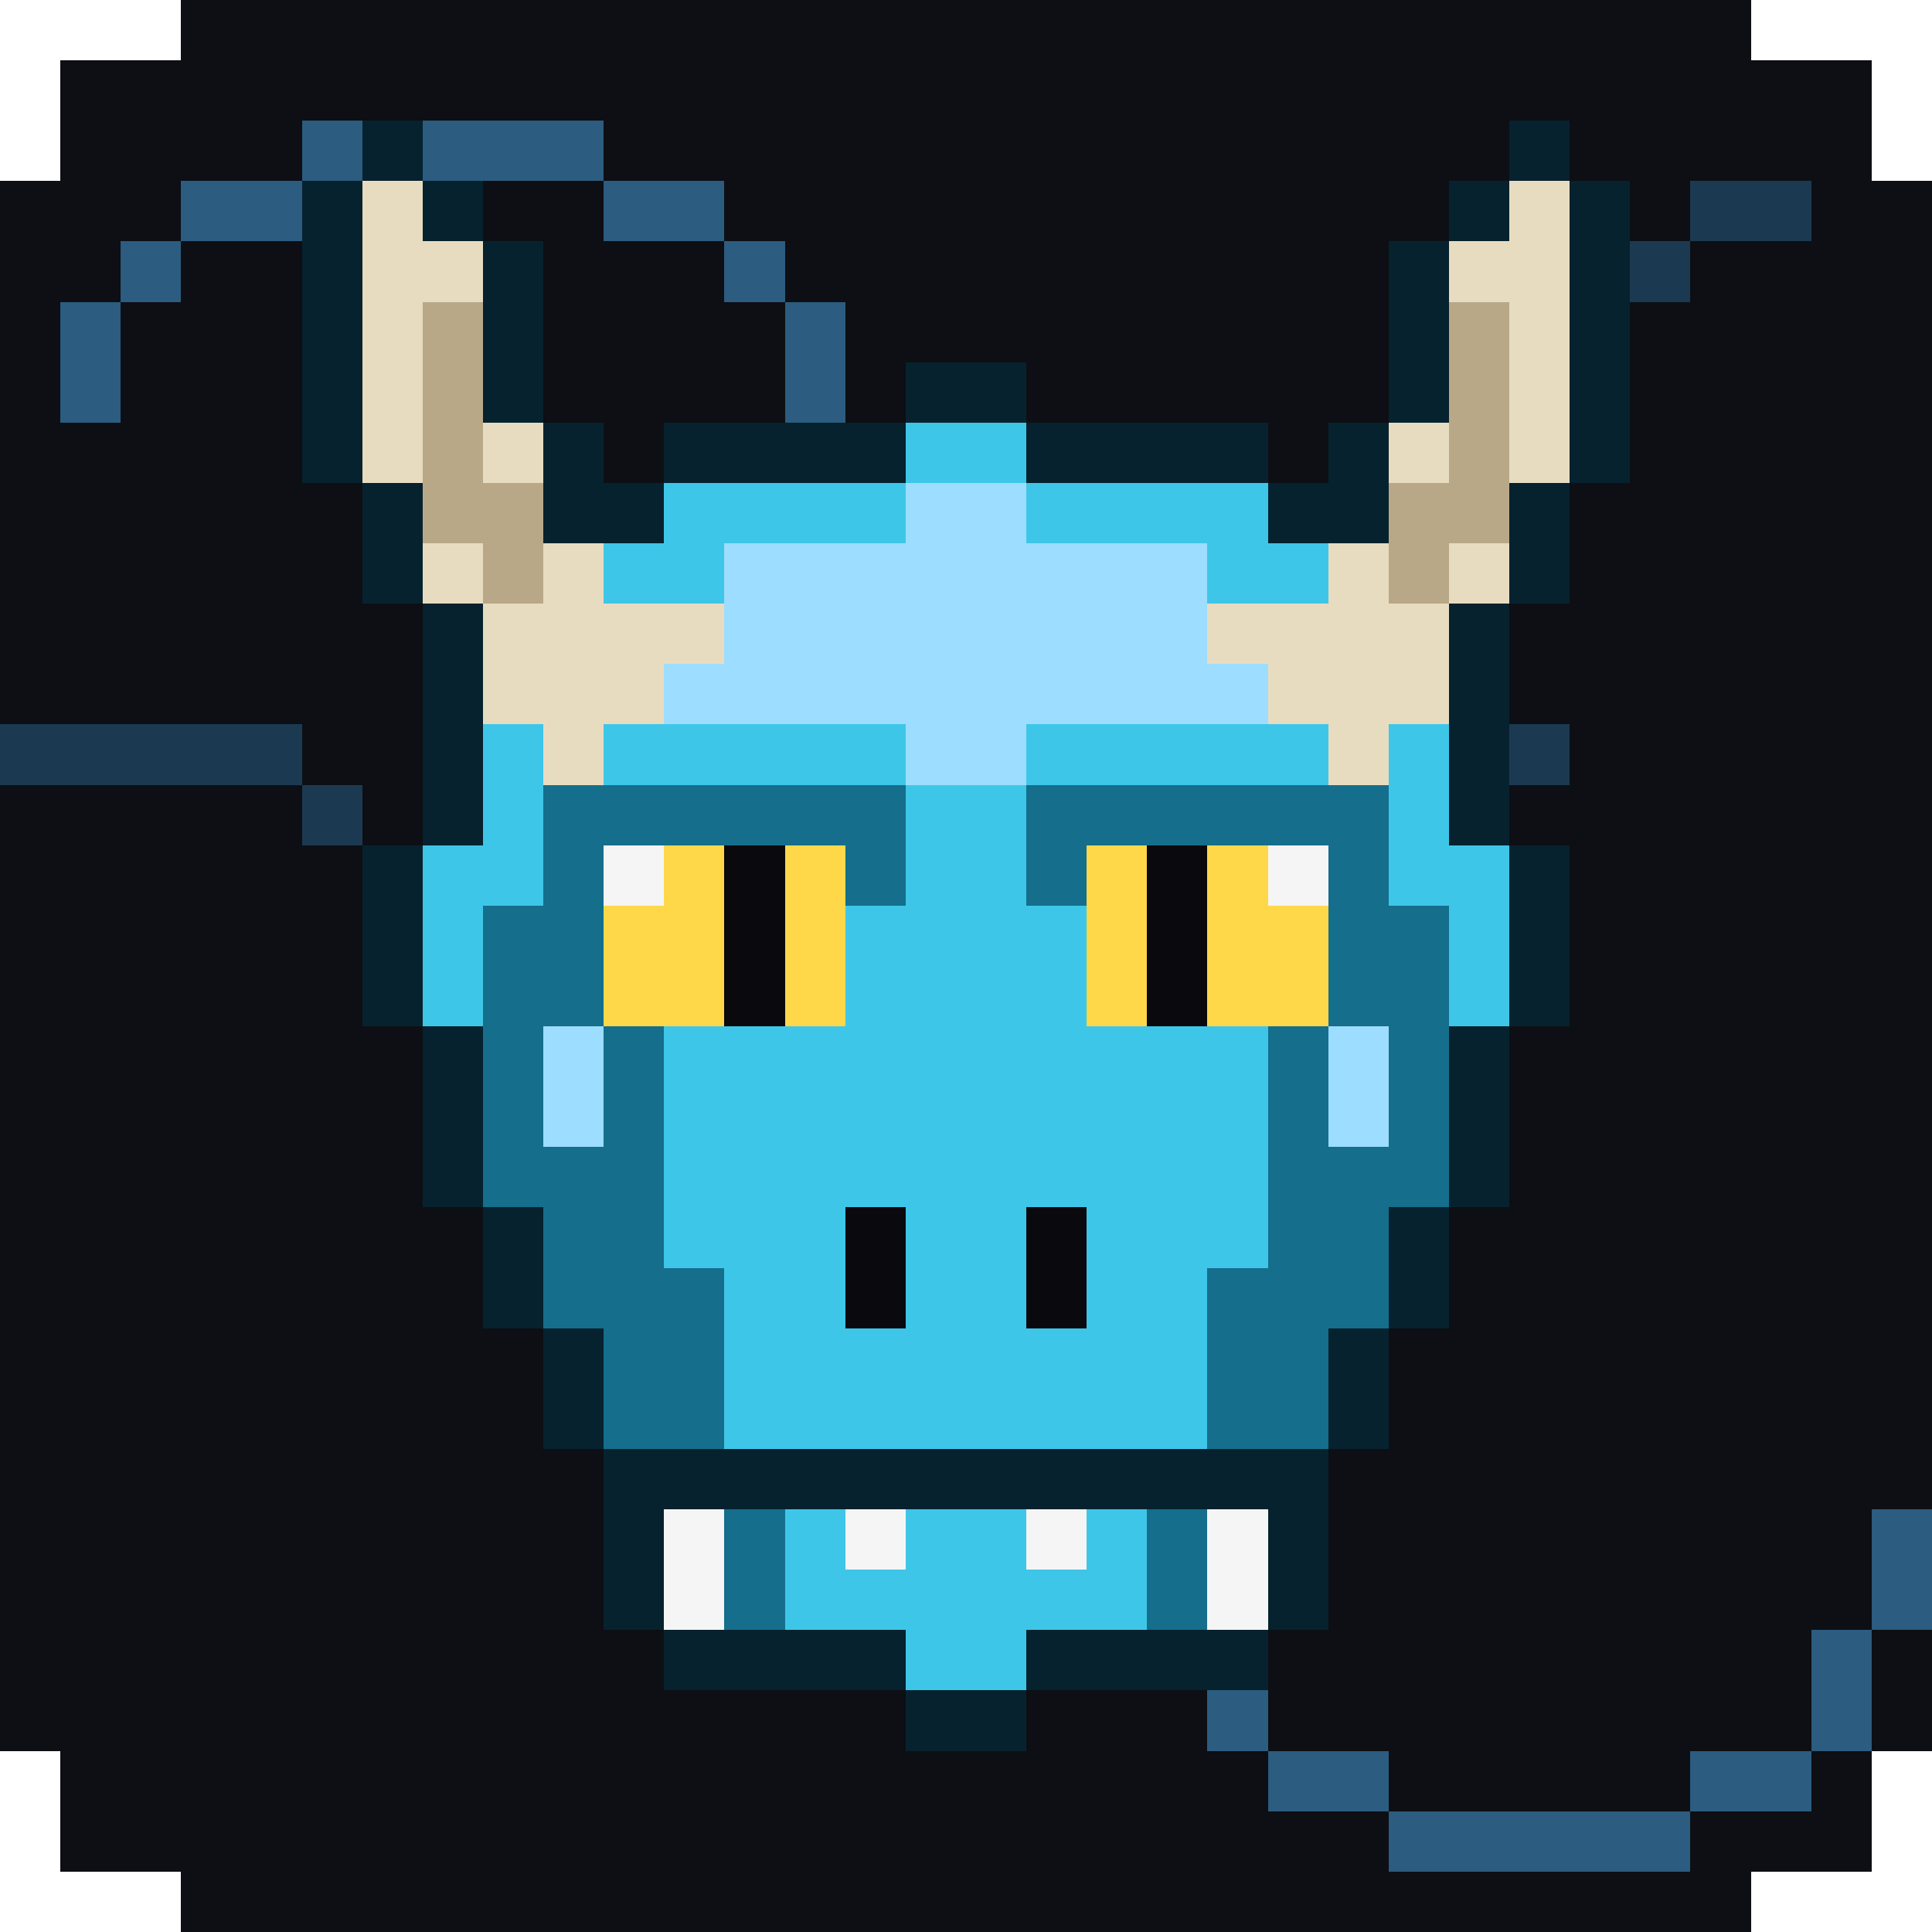
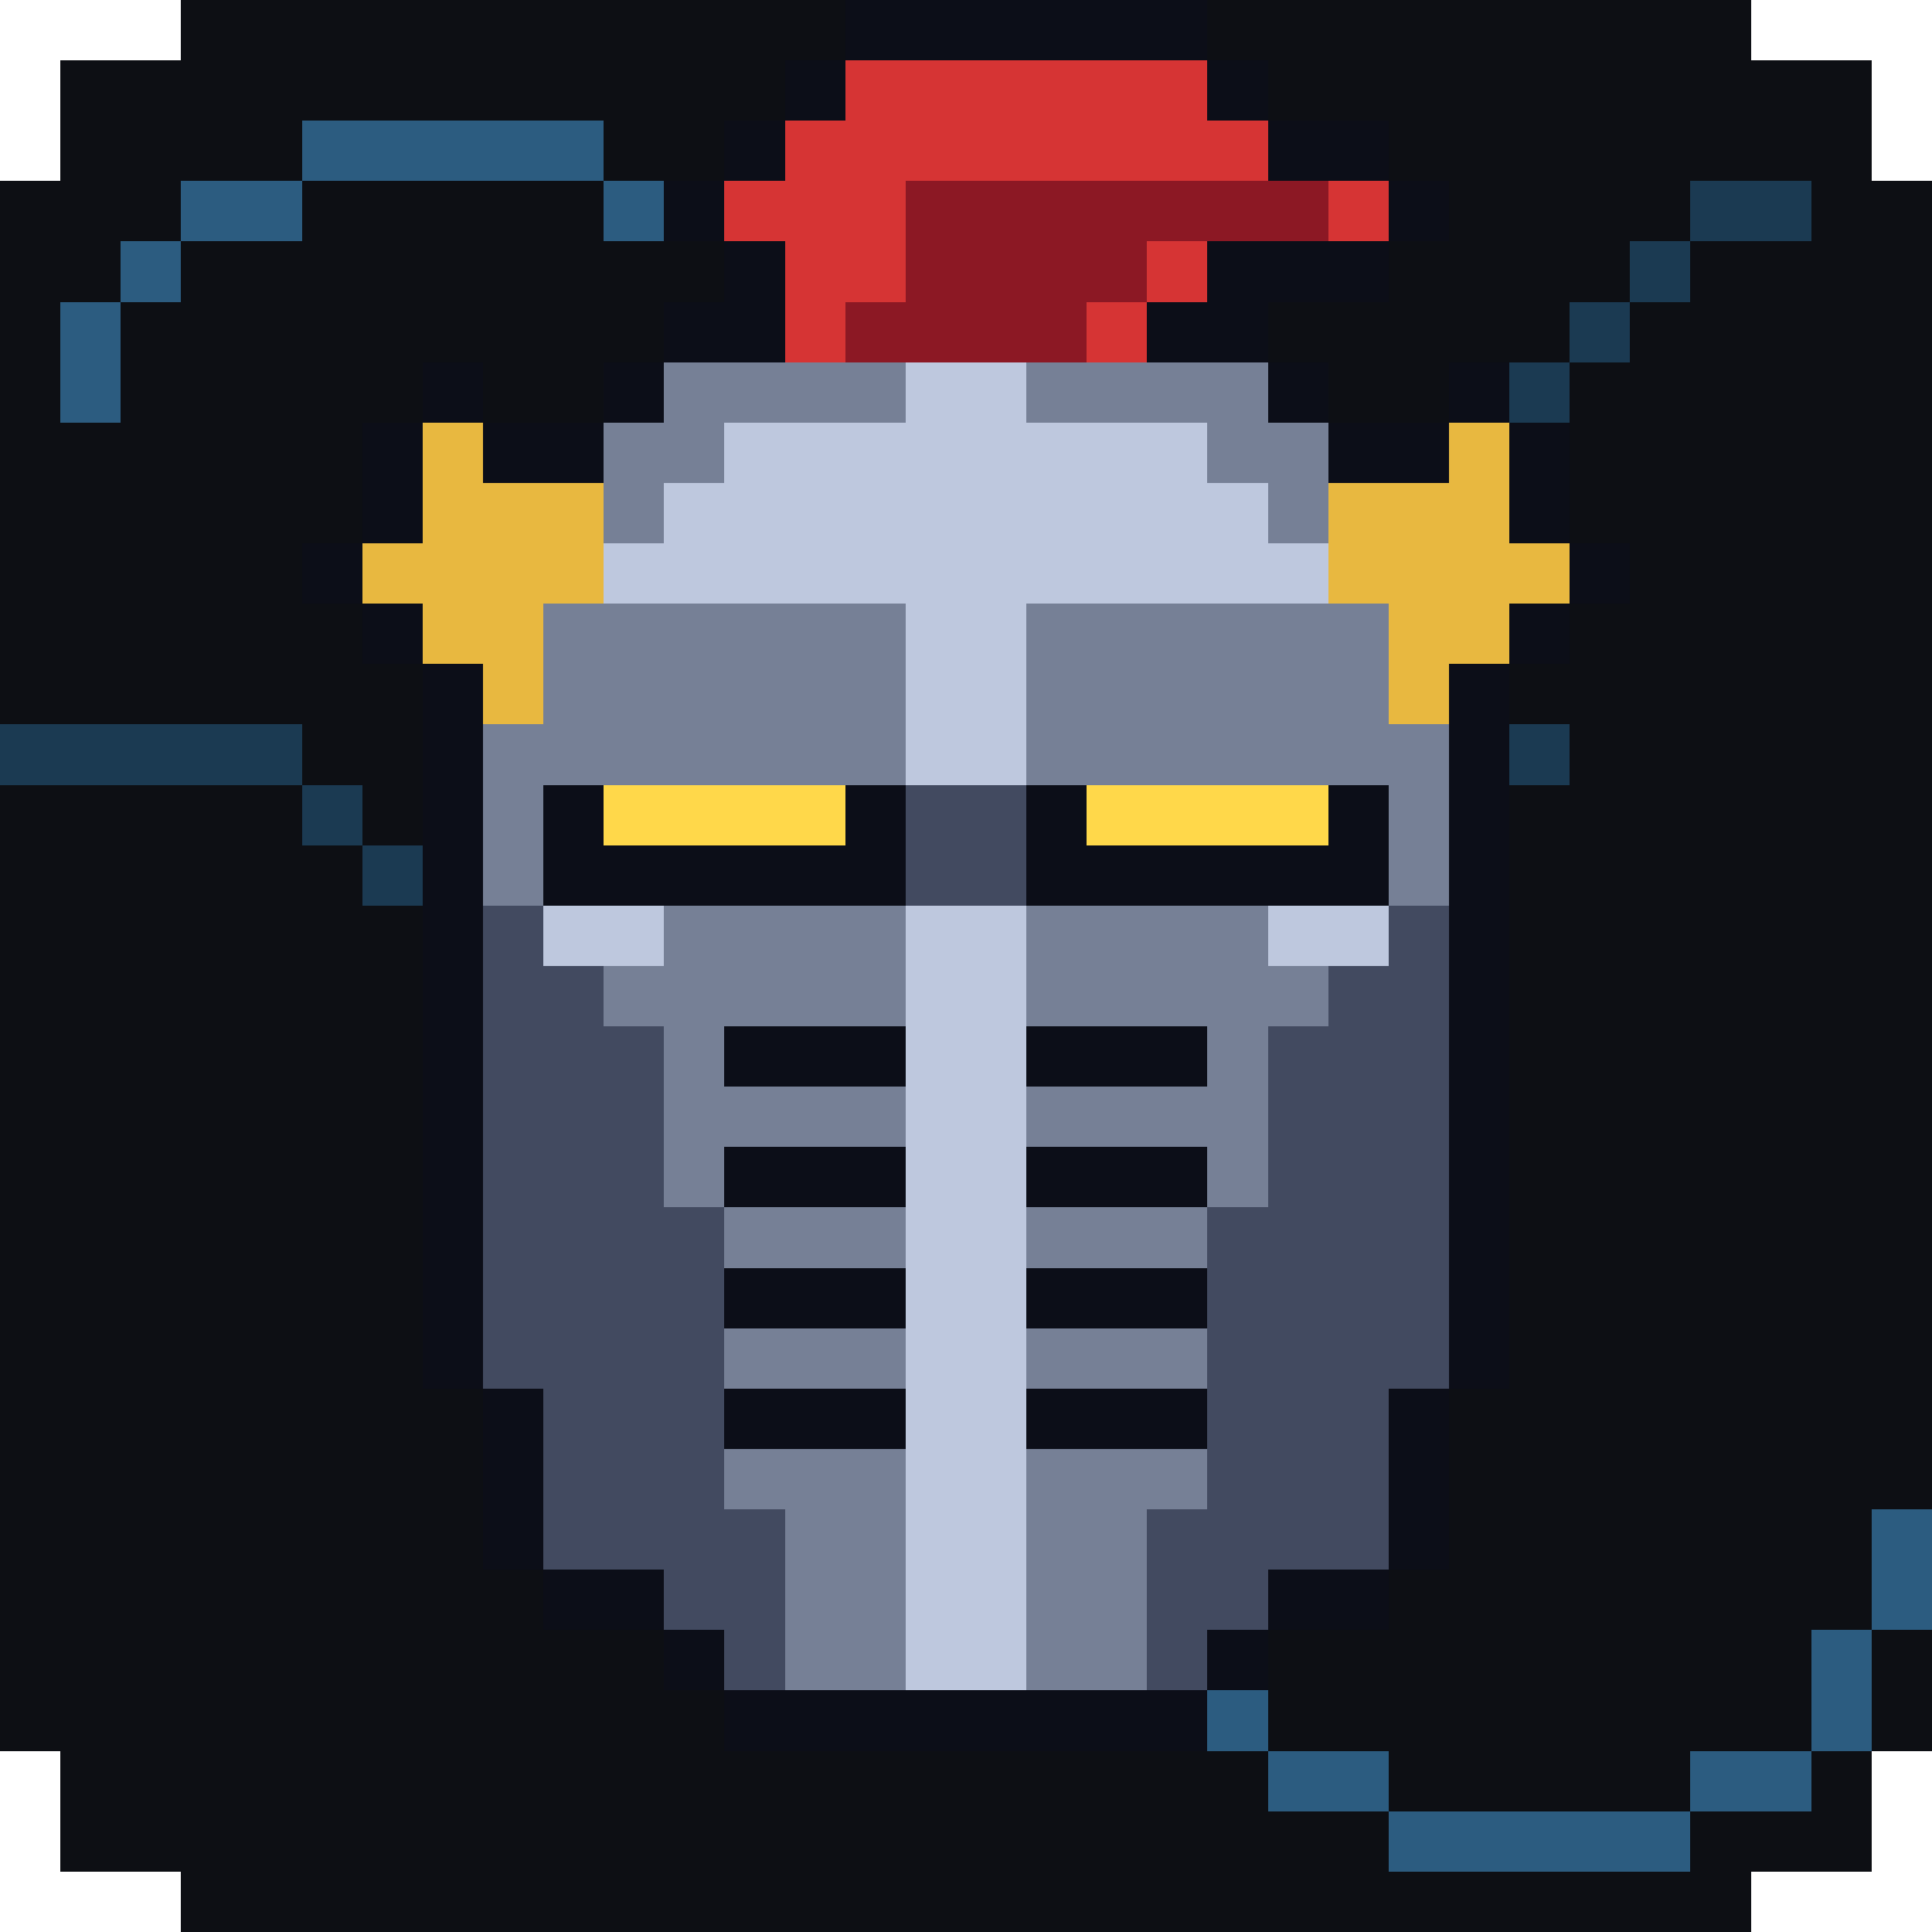
<svg xmlns="http://www.w3.org/2000/svg" viewBox="0 0 32 32" shape-rendering="crispEdges">
-   <rect x="3" y="0" width="26" height="1" fill="#0d0f14" />
-   <rect x="1" y="1" width="30" height="1" fill="#0d0f14" />
+   <rect x="3" y="0" width="11" height="1" fill="#0d0f14" />
+   <rect x="14" y="0" width="6" height="1" fill="#0c0e18" />
+   <rect x="20" y="0" width="9" height="1" fill="#0d0f14" />
+   <rect x="1" y="1" width="12" height="1" fill="#0d0f14" />
+   <rect x="13" y="1" width="1" height="1" fill="#0c0e18" />
+   <rect x="14" y="1" width="6" height="1" fill="#d63434" />
+   <rect x="20" y="1" width="1" height="1" fill="#0c0e18" />
+   <rect x="21" y="1" width="10" height="1" fill="#0d0f14" />
  <rect x="1" y="2" width="4" height="1" fill="#0d0f14" />
-   <rect x="5" y="2" width="1" height="1" fill="#2c5c80" />
-   <rect x="6" y="2" width="1" height="1" fill="#06222e" />
-   <rect x="7" y="2" width="3" height="1" fill="#2c5c80" />
-   <rect x="10" y="2" width="15" height="1" fill="#0d0f14" />
-   <rect x="25" y="2" width="1" height="1" fill="#06222e" />
-   <rect x="26" y="2" width="5" height="1" fill="#0d0f14" />
+   <rect x="5" y="2" width="5" height="1" fill="#2c5c80" />
+   <rect x="10" y="2" width="2" height="1" fill="#0d0f14" />
+   <rect x="12" y="2" width="1" height="1" fill="#0c0e18" />
+   <rect x="13" y="2" width="8" height="1" fill="#d63434" />
+   <rect x="21" y="2" width="2" height="1" fill="#0c0e18" />
+   <rect x="23" y="2" width="8" height="1" fill="#0d0f14" />
  <rect x="0" y="3" width="3" height="1" fill="#0d0f14" />
  <rect x="3" y="3" width="2" height="1" fill="#2c5c80" />
-   <rect x="5" y="3" width="1" height="1" fill="#06222e" />
-   <rect x="6" y="3" width="1" height="1" fill="#e8dcc0" />
-   <rect x="7" y="3" width="1" height="1" fill="#06222e" />
-   <rect x="8" y="3" width="2" height="1" fill="#0d0f14" />
-   <rect x="10" y="3" width="2" height="1" fill="#2c5c80" />
-   <rect x="12" y="3" width="12" height="1" fill="#0d0f14" />
-   <rect x="24" y="3" width="1" height="1" fill="#06222e" />
-   <rect x="25" y="3" width="1" height="1" fill="#e8dcc0" />
-   <rect x="26" y="3" width="1" height="1" fill="#06222e" />
-   <rect x="27" y="3" width="1" height="1" fill="#0d0f14" />
+   <rect x="5" y="3" width="5" height="1" fill="#0d0f14" />
+   <rect x="10" y="3" width="1" height="1" fill="#2c5c80" />
+   <rect x="11" y="3" width="1" height="1" fill="#0c0e18" />
+   <rect x="12" y="3" width="3" height="1" fill="#d63434" />
+   <rect x="15" y="3" width="7" height="1" fill="#8c1824" />
+   <rect x="22" y="3" width="1" height="1" fill="#d63434" />
+   <rect x="23" y="3" width="1" height="1" fill="#0c0e18" />
+   <rect x="24" y="3" width="4" height="1" fill="#0d0f14" />
  <rect x="28" y="3" width="2" height="1" fill="#1b3a52" />
  <rect x="30" y="3" width="2" height="1" fill="#0d0f14" />
  <rect x="0" y="4" width="2" height="1" fill="#0d0f14" />
  <rect x="2" y="4" width="1" height="1" fill="#2c5c80" />
-   <rect x="3" y="4" width="2" height="1" fill="#0d0f14" />
-   <rect x="5" y="4" width="1" height="1" fill="#06222e" />
-   <rect x="6" y="4" width="2" height="1" fill="#e8dcc0" />
-   <rect x="8" y="4" width="1" height="1" fill="#06222e" />
-   <rect x="9" y="4" width="3" height="1" fill="#0d0f14" />
-   <rect x="12" y="4" width="1" height="1" fill="#2c5c80" />
-   <rect x="13" y="4" width="10" height="1" fill="#0d0f14" />
-   <rect x="23" y="4" width="1" height="1" fill="#06222e" />
-   <rect x="24" y="4" width="2" height="1" fill="#e8dcc0" />
-   <rect x="26" y="4" width="1" height="1" fill="#06222e" />
+   <rect x="3" y="4" width="9" height="1" fill="#0d0f14" />
+   <rect x="12" y="4" width="1" height="1" fill="#0c0e18" />
+   <rect x="13" y="4" width="2" height="1" fill="#d63434" />
+   <rect x="15" y="4" width="4" height="1" fill="#8c1824" />
+   <rect x="19" y="4" width="1" height="1" fill="#d63434" />
+   <rect x="20" y="4" width="3" height="1" fill="#0c0e18" />
+   <rect x="23" y="4" width="4" height="1" fill="#0d0f14" />
  <rect x="27" y="4" width="1" height="1" fill="#1b3a52" />
  <rect x="28" y="4" width="4" height="1" fill="#0d0f14" />
  <rect x="0" y="5" width="1" height="1" fill="#0d0f14" />
  <rect x="1" y="5" width="1" height="1" fill="#2c5c80" />
-   <rect x="2" y="5" width="3" height="1" fill="#0d0f14" />
-   <rect x="5" y="5" width="1" height="1" fill="#06222e" />
-   <rect x="6" y="5" width="1" height="1" fill="#e8dcc0" />
-   <rect x="7" y="5" width="1" height="1" fill="#b8a888" />
-   <rect x="8" y="5" width="1" height="1" fill="#06222e" />
-   <rect x="9" y="5" width="4" height="1" fill="#0d0f14" />
-   <rect x="13" y="5" width="1" height="1" fill="#2c5c80" />
-   <rect x="14" y="5" width="9" height="1" fill="#0d0f14" />
-   <rect x="23" y="5" width="1" height="1" fill="#06222e" />
-   <rect x="24" y="5" width="1" height="1" fill="#b8a888" />
-   <rect x="25" y="5" width="1" height="1" fill="#e8dcc0" />
-   <rect x="26" y="5" width="1" height="1" fill="#06222e" />
+   <rect x="2" y="5" width="9" height="1" fill="#0d0f14" />
+   <rect x="11" y="5" width="2" height="1" fill="#0c0e18" />
+   <rect x="13" y="5" width="1" height="1" fill="#d63434" />
+   <rect x="14" y="5" width="4" height="1" fill="#8c1824" />
+   <rect x="18" y="5" width="1" height="1" fill="#d63434" />
+   <rect x="19" y="5" width="2" height="1" fill="#0c0e18" />
+   <rect x="21" y="5" width="5" height="1" fill="#0d0f14" />
+   <rect x="26" y="5" width="1" height="1" fill="#1b3a52" />
  <rect x="27" y="5" width="5" height="1" fill="#0d0f14" />
  <rect x="0" y="6" width="1" height="1" fill="#0d0f14" />
  <rect x="1" y="6" width="1" height="1" fill="#2c5c80" />
-   <rect x="2" y="6" width="3" height="1" fill="#0d0f14" />
-   <rect x="5" y="6" width="1" height="1" fill="#06222e" />
-   <rect x="6" y="6" width="1" height="1" fill="#e8dcc0" />
-   <rect x="7" y="6" width="1" height="1" fill="#b8a888" />
-   <rect x="8" y="6" width="1" height="1" fill="#06222e" />
-   <rect x="9" y="6" width="4" height="1" fill="#0d0f14" />
-   <rect x="13" y="6" width="1" height="1" fill="#2c5c80" />
-   <rect x="14" y="6" width="1" height="1" fill="#0d0f14" />
-   <rect x="15" y="6" width="2" height="1" fill="#06222e" />
-   <rect x="17" y="6" width="6" height="1" fill="#0d0f14" />
-   <rect x="23" y="6" width="1" height="1" fill="#06222e" />
-   <rect x="24" y="6" width="1" height="1" fill="#b8a888" />
-   <rect x="25" y="6" width="1" height="1" fill="#e8dcc0" />
-   <rect x="26" y="6" width="1" height="1" fill="#06222e" />
-   <rect x="27" y="6" width="5" height="1" fill="#0d0f14" />
-   <rect x="0" y="7" width="5" height="1" fill="#0d0f14" />
-   <rect x="5" y="7" width="1" height="1" fill="#06222e" />
-   <rect x="6" y="7" width="1" height="1" fill="#e8dcc0" />
-   <rect x="7" y="7" width="1" height="1" fill="#b8a888" />
-   <rect x="8" y="7" width="1" height="1" fill="#e8dcc0" />
-   <rect x="9" y="7" width="1" height="1" fill="#06222e" />
-   <rect x="10" y="7" width="1" height="1" fill="#0d0f14" />
-   <rect x="11" y="7" width="4" height="1" fill="#06222e" />
-   <rect x="15" y="7" width="2" height="1" fill="#3ec6e8" />
-   <rect x="17" y="7" width="4" height="1" fill="#06222e" />
-   <rect x="21" y="7" width="1" height="1" fill="#0d0f14" />
-   <rect x="22" y="7" width="1" height="1" fill="#06222e" />
-   <rect x="23" y="7" width="1" height="1" fill="#e8dcc0" />
-   <rect x="24" y="7" width="1" height="1" fill="#b8a888" />
-   <rect x="25" y="7" width="1" height="1" fill="#e8dcc0" />
-   <rect x="26" y="7" width="1" height="1" fill="#06222e" />
-   <rect x="27" y="7" width="5" height="1" fill="#0d0f14" />
+   <rect x="2" y="6" width="5" height="1" fill="#0d0f14" />
+   <rect x="7" y="6" width="1" height="1" fill="#0c0e18" />
+   <rect x="8" y="6" width="2" height="1" fill="#0d0f14" />
+   <rect x="10" y="6" width="1" height="1" fill="#0c0e18" />
+   <rect x="11" y="6" width="4" height="1" fill="#768096" />
+   <rect x="15" y="6" width="2" height="1" fill="#bec8de" />
+   <rect x="17" y="6" width="4" height="1" fill="#768096" />
+   <rect x="21" y="6" width="1" height="1" fill="#0c0e18" />
+   <rect x="22" y="6" width="2" height="1" fill="#0d0f14" />
+   <rect x="24" y="6" width="1" height="1" fill="#0c0e18" />
+   <rect x="25" y="6" width="1" height="1" fill="#1b3a52" />
+   <rect x="26" y="6" width="6" height="1" fill="#0d0f14" />
+   <rect x="0" y="7" width="6" height="1" fill="#0d0f14" />
+   <rect x="6" y="7" width="1" height="1" fill="#0c0e18" />
+   <rect x="7" y="7" width="1" height="1" fill="#e8b840" />
+   <rect x="8" y="7" width="2" height="1" fill="#0c0e18" />
+   <rect x="10" y="7" width="2" height="1" fill="#768096" />
+   <rect x="12" y="7" width="8" height="1" fill="#bec8de" />
+   <rect x="20" y="7" width="2" height="1" fill="#768096" />
+   <rect x="22" y="7" width="2" height="1" fill="#0c0e18" />
+   <rect x="24" y="7" width="1" height="1" fill="#e8b840" />
+   <rect x="25" y="7" width="1" height="1" fill="#0c0e18" />
+   <rect x="26" y="7" width="6" height="1" fill="#0d0f14" />
  <rect x="0" y="8" width="6" height="1" fill="#0d0f14" />
-   <rect x="6" y="8" width="1" height="1" fill="#06222e" />
-   <rect x="7" y="8" width="2" height="1" fill="#b8a888" />
-   <rect x="9" y="8" width="2" height="1" fill="#06222e" />
-   <rect x="11" y="8" width="4" height="1" fill="#3ec6e8" />
-   <rect x="15" y="8" width="2" height="1" fill="#9dddff" />
-   <rect x="17" y="8" width="4" height="1" fill="#3ec6e8" />
-   <rect x="21" y="8" width="2" height="1" fill="#06222e" />
-   <rect x="23" y="8" width="2" height="1" fill="#b8a888" />
-   <rect x="25" y="8" width="1" height="1" fill="#06222e" />
+   <rect x="6" y="8" width="1" height="1" fill="#0c0e18" />
+   <rect x="7" y="8" width="3" height="1" fill="#e8b840" />
+   <rect x="10" y="8" width="1" height="1" fill="#768096" />
+   <rect x="11" y="8" width="10" height="1" fill="#bec8de" />
+   <rect x="21" y="8" width="1" height="1" fill="#768096" />
+   <rect x="22" y="8" width="3" height="1" fill="#e8b840" />
+   <rect x="25" y="8" width="1" height="1" fill="#0c0e18" />
  <rect x="26" y="8" width="6" height="1" fill="#0d0f14" />
-   <rect x="0" y="9" width="6" height="1" fill="#0d0f14" />
-   <rect x="6" y="9" width="1" height="1" fill="#06222e" />
-   <rect x="7" y="9" width="1" height="1" fill="#e8dcc0" />
-   <rect x="8" y="9" width="1" height="1" fill="#b8a888" />
-   <rect x="9" y="9" width="1" height="1" fill="#e8dcc0" />
-   <rect x="10" y="9" width="2" height="1" fill="#3ec6e8" />
-   <rect x="12" y="9" width="8" height="1" fill="#9dddff" />
-   <rect x="20" y="9" width="2" height="1" fill="#3ec6e8" />
-   <rect x="22" y="9" width="1" height="1" fill="#e8dcc0" />
-   <rect x="23" y="9" width="1" height="1" fill="#b8a888" />
-   <rect x="24" y="9" width="1" height="1" fill="#e8dcc0" />
-   <rect x="25" y="9" width="1" height="1" fill="#06222e" />
-   <rect x="26" y="9" width="6" height="1" fill="#0d0f14" />
-   <rect x="0" y="10" width="7" height="1" fill="#0d0f14" />
-   <rect x="7" y="10" width="1" height="1" fill="#06222e" />
-   <rect x="8" y="10" width="4" height="1" fill="#e8dcc0" />
-   <rect x="12" y="10" width="8" height="1" fill="#9dddff" />
-   <rect x="20" y="10" width="4" height="1" fill="#e8dcc0" />
-   <rect x="24" y="10" width="1" height="1" fill="#06222e" />
-   <rect x="25" y="10" width="7" height="1" fill="#0d0f14" />
+   <rect x="0" y="9" width="5" height="1" fill="#0d0f14" />
+   <rect x="5" y="9" width="1" height="1" fill="#0c0e18" />
+   <rect x="6" y="9" width="4" height="1" fill="#e8b840" />
+   <rect x="10" y="9" width="12" height="1" fill="#bec8de" />
+   <rect x="22" y="9" width="4" height="1" fill="#e8b840" />
+   <rect x="26" y="9" width="1" height="1" fill="#0c0e18" />
+   <rect x="27" y="9" width="5" height="1" fill="#0d0f14" />
+   <rect x="0" y="10" width="6" height="1" fill="#0d0f14" />
+   <rect x="6" y="10" width="1" height="1" fill="#0c0e18" />
+   <rect x="7" y="10" width="2" height="1" fill="#e8b840" />
+   <rect x="9" y="10" width="6" height="1" fill="#768096" />
+   <rect x="15" y="10" width="2" height="1" fill="#bec8de" />
+   <rect x="17" y="10" width="6" height="1" fill="#768096" />
+   <rect x="23" y="10" width="2" height="1" fill="#e8b840" />
+   <rect x="25" y="10" width="1" height="1" fill="#0c0e18" />
+   <rect x="26" y="10" width="6" height="1" fill="#0d0f14" />
  <rect x="0" y="11" width="7" height="1" fill="#0d0f14" />
-   <rect x="7" y="11" width="1" height="1" fill="#06222e" />
-   <rect x="8" y="11" width="3" height="1" fill="#e8dcc0" />
-   <rect x="11" y="11" width="10" height="1" fill="#9dddff" />
-   <rect x="21" y="11" width="3" height="1" fill="#e8dcc0" />
-   <rect x="24" y="11" width="1" height="1" fill="#06222e" />
+   <rect x="7" y="11" width="1" height="1" fill="#0c0e18" />
+   <rect x="8" y="11" width="1" height="1" fill="#e8b840" />
+   <rect x="9" y="11" width="6" height="1" fill="#768096" />
+   <rect x="15" y="11" width="2" height="1" fill="#bec8de" />
+   <rect x="17" y="11" width="6" height="1" fill="#768096" />
+   <rect x="23" y="11" width="1" height="1" fill="#e8b840" />
+   <rect x="24" y="11" width="1" height="1" fill="#0c0e18" />
  <rect x="25" y="11" width="7" height="1" fill="#0d0f14" />
  <rect x="0" y="12" width="5" height="1" fill="#1b3a52" />
  <rect x="5" y="12" width="2" height="1" fill="#0d0f14" />
-   <rect x="7" y="12" width="1" height="1" fill="#06222e" />
-   <rect x="8" y="12" width="1" height="1" fill="#3ec6e8" />
-   <rect x="9" y="12" width="1" height="1" fill="#e8dcc0" />
-   <rect x="10" y="12" width="5" height="1" fill="#3ec6e8" />
-   <rect x="15" y="12" width="2" height="1" fill="#9dddff" />
-   <rect x="17" y="12" width="5" height="1" fill="#3ec6e8" />
-   <rect x="22" y="12" width="1" height="1" fill="#e8dcc0" />
-   <rect x="23" y="12" width="1" height="1" fill="#3ec6e8" />
-   <rect x="24" y="12" width="1" height="1" fill="#06222e" />
+   <rect x="7" y="12" width="1" height="1" fill="#0c0e18" />
+   <rect x="8" y="12" width="7" height="1" fill="#768096" />
+   <rect x="15" y="12" width="2" height="1" fill="#bec8de" />
+   <rect x="17" y="12" width="7" height="1" fill="#768096" />
+   <rect x="24" y="12" width="1" height="1" fill="#0c0e18" />
  <rect x="25" y="12" width="1" height="1" fill="#1b3a52" />
  <rect x="26" y="12" width="6" height="1" fill="#0d0f14" />
  <rect x="0" y="13" width="5" height="1" fill="#0d0f14" />
  <rect x="5" y="13" width="1" height="1" fill="#1b3a52" />
  <rect x="6" y="13" width="1" height="1" fill="#0d0f14" />
-   <rect x="7" y="13" width="1" height="1" fill="#06222e" />
-   <rect x="8" y="13" width="1" height="1" fill="#3ec6e8" />
-   <rect x="9" y="13" width="6" height="1" fill="#146e8c" />
-   <rect x="15" y="13" width="2" height="1" fill="#3ec6e8" />
-   <rect x="17" y="13" width="6" height="1" fill="#146e8c" />
-   <rect x="23" y="13" width="1" height="1" fill="#3ec6e8" />
-   <rect x="24" y="13" width="1" height="1" fill="#06222e" />
+   <rect x="7" y="13" width="1" height="1" fill="#0c0e18" />
+   <rect x="8" y="13" width="1" height="1" fill="#768096" />
+   <rect x="9" y="13" width="1" height="1" fill="#0c0e18" />
+   <rect x="10" y="13" width="4" height="1" fill="#ffd84a" />
+   <rect x="14" y="13" width="1" height="1" fill="#0c0e18" />
+   <rect x="15" y="13" width="2" height="1" fill="#424a60" />
+   <rect x="17" y="13" width="1" height="1" fill="#0c0e18" />
+   <rect x="18" y="13" width="4" height="1" fill="#ffd84a" />
+   <rect x="22" y="13" width="1" height="1" fill="#0c0e18" />
+   <rect x="23" y="13" width="1" height="1" fill="#768096" />
+   <rect x="24" y="13" width="1" height="1" fill="#0c0e18" />
  <rect x="25" y="13" width="7" height="1" fill="#0d0f14" />
  <rect x="0" y="14" width="6" height="1" fill="#0d0f14" />
-   <rect x="6" y="14" width="1" height="1" fill="#06222e" />
-   <rect x="7" y="14" width="2" height="1" fill="#3ec6e8" />
-   <rect x="9" y="14" width="1" height="1" fill="#146e8c" />
-   <rect x="10" y="14" width="1" height="1" fill="#f5f5f5" />
-   <rect x="11" y="14" width="1" height="1" fill="#ffd84a" />
-   <rect x="12" y="14" width="1" height="1" fill="#0a0a0e" />
-   <rect x="13" y="14" width="1" height="1" fill="#ffd84a" />
-   <rect x="14" y="14" width="1" height="1" fill="#146e8c" />
-   <rect x="15" y="14" width="2" height="1" fill="#3ec6e8" />
-   <rect x="17" y="14" width="1" height="1" fill="#146e8c" />
-   <rect x="18" y="14" width="1" height="1" fill="#ffd84a" />
-   <rect x="19" y="14" width="1" height="1" fill="#0a0a0e" />
-   <rect x="20" y="14" width="1" height="1" fill="#ffd84a" />
-   <rect x="21" y="14" width="1" height="1" fill="#f5f5f5" />
-   <rect x="22" y="14" width="1" height="1" fill="#146e8c" />
-   <rect x="23" y="14" width="2" height="1" fill="#3ec6e8" />
-   <rect x="25" y="14" width="1" height="1" fill="#06222e" />
-   <rect x="26" y="14" width="6" height="1" fill="#0d0f14" />
-   <rect x="0" y="15" width="6" height="1" fill="#0d0f14" />
-   <rect x="6" y="15" width="1" height="1" fill="#06222e" />
-   <rect x="7" y="15" width="1" height="1" fill="#3ec6e8" />
-   <rect x="8" y="15" width="2" height="1" fill="#146e8c" />
-   <rect x="10" y="15" width="2" height="1" fill="#ffd84a" />
-   <rect x="12" y="15" width="1" height="1" fill="#0a0a0e" />
-   <rect x="13" y="15" width="1" height="1" fill="#ffd84a" />
-   <rect x="14" y="15" width="4" height="1" fill="#3ec6e8" />
-   <rect x="18" y="15" width="1" height="1" fill="#ffd84a" />
-   <rect x="19" y="15" width="1" height="1" fill="#0a0a0e" />
-   <rect x="20" y="15" width="2" height="1" fill="#ffd84a" />
-   <rect x="22" y="15" width="2" height="1" fill="#146e8c" />
-   <rect x="24" y="15" width="1" height="1" fill="#3ec6e8" />
-   <rect x="25" y="15" width="1" height="1" fill="#06222e" />
-   <rect x="26" y="15" width="6" height="1" fill="#0d0f14" />
-   <rect x="0" y="16" width="6" height="1" fill="#0d0f14" />
-   <rect x="6" y="16" width="1" height="1" fill="#06222e" />
-   <rect x="7" y="16" width="1" height="1" fill="#3ec6e8" />
-   <rect x="8" y="16" width="2" height="1" fill="#146e8c" />
-   <rect x="10" y="16" width="2" height="1" fill="#ffd84a" />
-   <rect x="12" y="16" width="1" height="1" fill="#0a0a0e" />
-   <rect x="13" y="16" width="1" height="1" fill="#ffd84a" />
-   <rect x="14" y="16" width="4" height="1" fill="#3ec6e8" />
-   <rect x="18" y="16" width="1" height="1" fill="#ffd84a" />
-   <rect x="19" y="16" width="1" height="1" fill="#0a0a0e" />
-   <rect x="20" y="16" width="2" height="1" fill="#ffd84a" />
-   <rect x="22" y="16" width="2" height="1" fill="#146e8c" />
-   <rect x="24" y="16" width="1" height="1" fill="#3ec6e8" />
-   <rect x="25" y="16" width="1" height="1" fill="#06222e" />
-   <rect x="26" y="16" width="6" height="1" fill="#0d0f14" />
+   <rect x="6" y="14" width="1" height="1" fill="#1b3a52" />
+   <rect x="7" y="14" width="1" height="1" fill="#0c0e18" />
+   <rect x="8" y="14" width="1" height="1" fill="#768096" />
+   <rect x="9" y="14" width="6" height="1" fill="#0c0e18" />
+   <rect x="15" y="14" width="2" height="1" fill="#424a60" />
+   <rect x="17" y="14" width="6" height="1" fill="#0c0e18" />
+   <rect x="23" y="14" width="1" height="1" fill="#768096" />
+   <rect x="24" y="14" width="1" height="1" fill="#0c0e18" />
+   <rect x="25" y="14" width="7" height="1" fill="#0d0f14" />
+   <rect x="0" y="15" width="7" height="1" fill="#0d0f14" />
+   <rect x="7" y="15" width="1" height="1" fill="#0c0e18" />
+   <rect x="8" y="15" width="1" height="1" fill="#424a60" />
+   <rect x="9" y="15" width="2" height="1" fill="#bec8de" />
+   <rect x="11" y="15" width="4" height="1" fill="#768096" />
+   <rect x="15" y="15" width="2" height="1" fill="#bec8de" />
+   <rect x="17" y="15" width="4" height="1" fill="#768096" />
+   <rect x="21" y="15" width="2" height="1" fill="#bec8de" />
+   <rect x="23" y="15" width="1" height="1" fill="#424a60" />
+   <rect x="24" y="15" width="1" height="1" fill="#0c0e18" />
+   <rect x="25" y="15" width="7" height="1" fill="#0d0f14" />
+   <rect x="0" y="16" width="7" height="1" fill="#0d0f14" />
+   <rect x="7" y="16" width="1" height="1" fill="#0c0e18" />
+   <rect x="8" y="16" width="2" height="1" fill="#424a60" />
+   <rect x="10" y="16" width="5" height="1" fill="#768096" />
+   <rect x="15" y="16" width="2" height="1" fill="#bec8de" />
+   <rect x="17" y="16" width="5" height="1" fill="#768096" />
+   <rect x="22" y="16" width="2" height="1" fill="#424a60" />
+   <rect x="24" y="16" width="1" height="1" fill="#0c0e18" />
+   <rect x="25" y="16" width="7" height="1" fill="#0d0f14" />
  <rect x="0" y="17" width="7" height="1" fill="#0d0f14" />
-   <rect x="7" y="17" width="1" height="1" fill="#06222e" />
-   <rect x="8" y="17" width="1" height="1" fill="#146e8c" />
-   <rect x="9" y="17" width="1" height="1" fill="#9dddff" />
-   <rect x="10" y="17" width="1" height="1" fill="#146e8c" />
-   <rect x="11" y="17" width="10" height="1" fill="#3ec6e8" />
-   <rect x="21" y="17" width="1" height="1" fill="#146e8c" />
-   <rect x="22" y="17" width="1" height="1" fill="#9dddff" />
-   <rect x="23" y="17" width="1" height="1" fill="#146e8c" />
-   <rect x="24" y="17" width="1" height="1" fill="#06222e" />
+   <rect x="7" y="17" width="1" height="1" fill="#0c0e18" />
+   <rect x="8" y="17" width="3" height="1" fill="#424a60" />
+   <rect x="11" y="17" width="1" height="1" fill="#768096" />
+   <rect x="12" y="17" width="3" height="1" fill="#0c0e18" />
+   <rect x="15" y="17" width="2" height="1" fill="#bec8de" />
+   <rect x="17" y="17" width="3" height="1" fill="#0c0e18" />
+   <rect x="20" y="17" width="1" height="1" fill="#768096" />
+   <rect x="21" y="17" width="3" height="1" fill="#424a60" />
+   <rect x="24" y="17" width="1" height="1" fill="#0c0e18" />
  <rect x="25" y="17" width="7" height="1" fill="#0d0f14" />
  <rect x="0" y="18" width="7" height="1" fill="#0d0f14" />
-   <rect x="7" y="18" width="1" height="1" fill="#06222e" />
-   <rect x="8" y="18" width="1" height="1" fill="#146e8c" />
-   <rect x="9" y="18" width="1" height="1" fill="#9dddff" />
-   <rect x="10" y="18" width="1" height="1" fill="#146e8c" />
-   <rect x="11" y="18" width="10" height="1" fill="#3ec6e8" />
-   <rect x="21" y="18" width="1" height="1" fill="#146e8c" />
-   <rect x="22" y="18" width="1" height="1" fill="#9dddff" />
-   <rect x="23" y="18" width="1" height="1" fill="#146e8c" />
-   <rect x="24" y="18" width="1" height="1" fill="#06222e" />
+   <rect x="7" y="18" width="1" height="1" fill="#0c0e18" />
+   <rect x="8" y="18" width="3" height="1" fill="#424a60" />
+   <rect x="11" y="18" width="4" height="1" fill="#768096" />
+   <rect x="15" y="18" width="2" height="1" fill="#bec8de" />
+   <rect x="17" y="18" width="4" height="1" fill="#768096" />
+   <rect x="21" y="18" width="3" height="1" fill="#424a60" />
+   <rect x="24" y="18" width="1" height="1" fill="#0c0e18" />
  <rect x="25" y="18" width="7" height="1" fill="#0d0f14" />
  <rect x="0" y="19" width="7" height="1" fill="#0d0f14" />
-   <rect x="7" y="19" width="1" height="1" fill="#06222e" />
-   <rect x="8" y="19" width="3" height="1" fill="#146e8c" />
-   <rect x="11" y="19" width="10" height="1" fill="#3ec6e8" />
-   <rect x="21" y="19" width="3" height="1" fill="#146e8c" />
-   <rect x="24" y="19" width="1" height="1" fill="#06222e" />
+   <rect x="7" y="19" width="1" height="1" fill="#0c0e18" />
+   <rect x="8" y="19" width="3" height="1" fill="#424a60" />
+   <rect x="11" y="19" width="1" height="1" fill="#768096" />
+   <rect x="12" y="19" width="3" height="1" fill="#0c0e18" />
+   <rect x="15" y="19" width="2" height="1" fill="#bec8de" />
+   <rect x="17" y="19" width="3" height="1" fill="#0c0e18" />
+   <rect x="20" y="19" width="1" height="1" fill="#768096" />
+   <rect x="21" y="19" width="3" height="1" fill="#424a60" />
+   <rect x="24" y="19" width="1" height="1" fill="#0c0e18" />
  <rect x="25" y="19" width="7" height="1" fill="#0d0f14" />
-   <rect x="0" y="20" width="8" height="1" fill="#0d0f14" />
-   <rect x="8" y="20" width="1" height="1" fill="#06222e" />
-   <rect x="9" y="20" width="2" height="1" fill="#146e8c" />
-   <rect x="11" y="20" width="3" height="1" fill="#3ec6e8" />
-   <rect x="14" y="20" width="1" height="1" fill="#0a0a0e" />
-   <rect x="15" y="20" width="2" height="1" fill="#3ec6e8" />
-   <rect x="17" y="20" width="1" height="1" fill="#0a0a0e" />
-   <rect x="18" y="20" width="3" height="1" fill="#3ec6e8" />
-   <rect x="21" y="20" width="2" height="1" fill="#146e8c" />
-   <rect x="23" y="20" width="1" height="1" fill="#06222e" />
-   <rect x="24" y="20" width="8" height="1" fill="#0d0f14" />
-   <rect x="0" y="21" width="8" height="1" fill="#0d0f14" />
-   <rect x="8" y="21" width="1" height="1" fill="#06222e" />
-   <rect x="9" y="21" width="3" height="1" fill="#146e8c" />
-   <rect x="12" y="21" width="2" height="1" fill="#3ec6e8" />
-   <rect x="14" y="21" width="1" height="1" fill="#0a0a0e" />
-   <rect x="15" y="21" width="2" height="1" fill="#3ec6e8" />
-   <rect x="17" y="21" width="1" height="1" fill="#0a0a0e" />
-   <rect x="18" y="21" width="2" height="1" fill="#3ec6e8" />
-   <rect x="20" y="21" width="3" height="1" fill="#146e8c" />
-   <rect x="23" y="21" width="1" height="1" fill="#06222e" />
-   <rect x="24" y="21" width="8" height="1" fill="#0d0f14" />
-   <rect x="0" y="22" width="9" height="1" fill="#0d0f14" />
-   <rect x="9" y="22" width="1" height="1" fill="#06222e" />
-   <rect x="10" y="22" width="2" height="1" fill="#146e8c" />
-   <rect x="12" y="22" width="8" height="1" fill="#3ec6e8" />
-   <rect x="20" y="22" width="2" height="1" fill="#146e8c" />
-   <rect x="22" y="22" width="1" height="1" fill="#06222e" />
-   <rect x="23" y="22" width="9" height="1" fill="#0d0f14" />
-   <rect x="0" y="23" width="9" height="1" fill="#0d0f14" />
-   <rect x="9" y="23" width="1" height="1" fill="#06222e" />
-   <rect x="10" y="23" width="2" height="1" fill="#146e8c" />
-   <rect x="12" y="23" width="8" height="1" fill="#3ec6e8" />
-   <rect x="20" y="23" width="2" height="1" fill="#146e8c" />
-   <rect x="22" y="23" width="1" height="1" fill="#06222e" />
-   <rect x="23" y="23" width="9" height="1" fill="#0d0f14" />
-   <rect x="0" y="24" width="10" height="1" fill="#0d0f14" />
-   <rect x="10" y="24" width="12" height="1" fill="#06222e" />
-   <rect x="22" y="24" width="10" height="1" fill="#0d0f14" />
-   <rect x="0" y="25" width="10" height="1" fill="#0d0f14" />
-   <rect x="10" y="25" width="1" height="1" fill="#06222e" />
-   <rect x="11" y="25" width="1" height="1" fill="#f5f5f5" />
-   <rect x="12" y="25" width="1" height="1" fill="#146e8c" />
-   <rect x="13" y="25" width="1" height="1" fill="#3ec6e8" />
-   <rect x="14" y="25" width="1" height="1" fill="#f5f5f5" />
-   <rect x="15" y="25" width="2" height="1" fill="#3ec6e8" />
-   <rect x="17" y="25" width="1" height="1" fill="#f5f5f5" />
-   <rect x="18" y="25" width="1" height="1" fill="#3ec6e8" />
-   <rect x="19" y="25" width="1" height="1" fill="#146e8c" />
-   <rect x="20" y="25" width="1" height="1" fill="#f5f5f5" />
-   <rect x="21" y="25" width="1" height="1" fill="#06222e" />
-   <rect x="22" y="25" width="9" height="1" fill="#0d0f14" />
+   <rect x="0" y="20" width="7" height="1" fill="#0d0f14" />
+   <rect x="7" y="20" width="1" height="1" fill="#0c0e18" />
+   <rect x="8" y="20" width="4" height="1" fill="#424a60" />
+   <rect x="12" y="20" width="3" height="1" fill="#768096" />
+   <rect x="15" y="20" width="2" height="1" fill="#bec8de" />
+   <rect x="17" y="20" width="3" height="1" fill="#768096" />
+   <rect x="20" y="20" width="4" height="1" fill="#424a60" />
+   <rect x="24" y="20" width="1" height="1" fill="#0c0e18" />
+   <rect x="25" y="20" width="7" height="1" fill="#0d0f14" />
+   <rect x="0" y="21" width="7" height="1" fill="#0d0f14" />
+   <rect x="7" y="21" width="1" height="1" fill="#0c0e18" />
+   <rect x="8" y="21" width="4" height="1" fill="#424a60" />
+   <rect x="12" y="21" width="3" height="1" fill="#0c0e18" />
+   <rect x="15" y="21" width="2" height="1" fill="#bec8de" />
+   <rect x="17" y="21" width="3" height="1" fill="#0c0e18" />
+   <rect x="20" y="21" width="4" height="1" fill="#424a60" />
+   <rect x="24" y="21" width="1" height="1" fill="#0c0e18" />
+   <rect x="25" y="21" width="7" height="1" fill="#0d0f14" />
+   <rect x="0" y="22" width="7" height="1" fill="#0d0f14" />
+   <rect x="7" y="22" width="1" height="1" fill="#0c0e18" />
+   <rect x="8" y="22" width="4" height="1" fill="#424a60" />
+   <rect x="12" y="22" width="3" height="1" fill="#768096" />
+   <rect x="15" y="22" width="2" height="1" fill="#bec8de" />
+   <rect x="17" y="22" width="3" height="1" fill="#768096" />
+   <rect x="20" y="22" width="4" height="1" fill="#424a60" />
+   <rect x="24" y="22" width="1" height="1" fill="#0c0e18" />
+   <rect x="25" y="22" width="7" height="1" fill="#0d0f14" />
+   <rect x="0" y="23" width="8" height="1" fill="#0d0f14" />
+   <rect x="8" y="23" width="1" height="1" fill="#0c0e18" />
+   <rect x="9" y="23" width="3" height="1" fill="#424a60" />
+   <rect x="12" y="23" width="3" height="1" fill="#0c0e18" />
+   <rect x="15" y="23" width="2" height="1" fill="#bec8de" />
+   <rect x="17" y="23" width="3" height="1" fill="#0c0e18" />
+   <rect x="20" y="23" width="3" height="1" fill="#424a60" />
+   <rect x="23" y="23" width="1" height="1" fill="#0c0e18" />
+   <rect x="24" y="23" width="8" height="1" fill="#0d0f14" />
+   <rect x="0" y="24" width="8" height="1" fill="#0d0f14" />
+   <rect x="8" y="24" width="1" height="1" fill="#0c0e18" />
+   <rect x="9" y="24" width="3" height="1" fill="#424a60" />
+   <rect x="12" y="24" width="3" height="1" fill="#768096" />
+   <rect x="15" y="24" width="2" height="1" fill="#bec8de" />
+   <rect x="17" y="24" width="3" height="1" fill="#768096" />
+   <rect x="20" y="24" width="3" height="1" fill="#424a60" />
+   <rect x="23" y="24" width="1" height="1" fill="#0c0e18" />
+   <rect x="24" y="24" width="8" height="1" fill="#0d0f14" />
+   <rect x="0" y="25" width="8" height="1" fill="#0d0f14" />
+   <rect x="8" y="25" width="1" height="1" fill="#0c0e18" />
+   <rect x="9" y="25" width="4" height="1" fill="#424a60" />
+   <rect x="13" y="25" width="2" height="1" fill="#768096" />
+   <rect x="15" y="25" width="2" height="1" fill="#bec8de" />
+   <rect x="17" y="25" width="2" height="1" fill="#768096" />
+   <rect x="19" y="25" width="4" height="1" fill="#424a60" />
+   <rect x="23" y="25" width="1" height="1" fill="#0c0e18" />
+   <rect x="24" y="25" width="7" height="1" fill="#0d0f14" />
  <rect x="31" y="25" width="1" height="1" fill="#2c5c80" />
-   <rect x="0" y="26" width="10" height="1" fill="#0d0f14" />
-   <rect x="10" y="26" width="1" height="1" fill="#06222e" />
-   <rect x="11" y="26" width="1" height="1" fill="#f5f5f5" />
-   <rect x="12" y="26" width="1" height="1" fill="#146e8c" />
-   <rect x="13" y="26" width="6" height="1" fill="#3ec6e8" />
-   <rect x="19" y="26" width="1" height="1" fill="#146e8c" />
-   <rect x="20" y="26" width="1" height="1" fill="#f5f5f5" />
-   <rect x="21" y="26" width="1" height="1" fill="#06222e" />
-   <rect x="22" y="26" width="9" height="1" fill="#0d0f14" />
+   <rect x="0" y="26" width="9" height="1" fill="#0d0f14" />
+   <rect x="9" y="26" width="2" height="1" fill="#0c0e18" />
+   <rect x="11" y="26" width="2" height="1" fill="#424a60" />
+   <rect x="13" y="26" width="2" height="1" fill="#768096" />
+   <rect x="15" y="26" width="2" height="1" fill="#bec8de" />
+   <rect x="17" y="26" width="2" height="1" fill="#768096" />
+   <rect x="19" y="26" width="2" height="1" fill="#424a60" />
+   <rect x="21" y="26" width="2" height="1" fill="#0c0e18" />
+   <rect x="23" y="26" width="8" height="1" fill="#0d0f14" />
  <rect x="31" y="26" width="1" height="1" fill="#2c5c80" />
  <rect x="0" y="27" width="11" height="1" fill="#0d0f14" />
-   <rect x="11" y="27" width="4" height="1" fill="#06222e" />
-   <rect x="15" y="27" width="2" height="1" fill="#3ec6e8" />
-   <rect x="17" y="27" width="4" height="1" fill="#06222e" />
+   <rect x="11" y="27" width="1" height="1" fill="#0c0e18" />
+   <rect x="12" y="27" width="1" height="1" fill="#424a60" />
+   <rect x="13" y="27" width="2" height="1" fill="#768096" />
+   <rect x="15" y="27" width="2" height="1" fill="#bec8de" />
+   <rect x="17" y="27" width="2" height="1" fill="#768096" />
+   <rect x="19" y="27" width="1" height="1" fill="#424a60" />
+   <rect x="20" y="27" width="1" height="1" fill="#0c0e18" />
  <rect x="21" y="27" width="9" height="1" fill="#0d0f14" />
  <rect x="30" y="27" width="1" height="1" fill="#2c5c80" />
  <rect x="31" y="27" width="1" height="1" fill="#0d0f14" />
-   <rect x="0" y="28" width="15" height="1" fill="#0d0f14" />
-   <rect x="15" y="28" width="2" height="1" fill="#06222e" />
-   <rect x="17" y="28" width="3" height="1" fill="#0d0f14" />
+   <rect x="0" y="28" width="12" height="1" fill="#0d0f14" />
+   <rect x="12" y="28" width="8" height="1" fill="#0c0e18" />
  <rect x="20" y="28" width="1" height="1" fill="#2c5c80" />
  <rect x="21" y="28" width="9" height="1" fill="#0d0f14" />
  <rect x="30" y="28" width="1" height="1" fill="#2c5c80" />
  <rect x="31" y="28" width="1" height="1" fill="#0d0f14" />
  <rect x="1" y="29" width="20" height="1" fill="#0d0f14" />
  <rect x="21" y="29" width="2" height="1" fill="#2c5c80" />
  <rect x="23" y="29" width="5" height="1" fill="#0d0f14" />
  <rect x="28" y="29" width="2" height="1" fill="#2c5c80" />
  <rect x="30" y="29" width="1" height="1" fill="#0d0f14" />
  <rect x="1" y="30" width="22" height="1" fill="#0d0f14" />
  <rect x="23" y="30" width="5" height="1" fill="#2c5c80" />
  <rect x="28" y="30" width="3" height="1" fill="#0d0f14" />
  <rect x="3" y="31" width="26" height="1" fill="#0d0f14" />
</svg>
